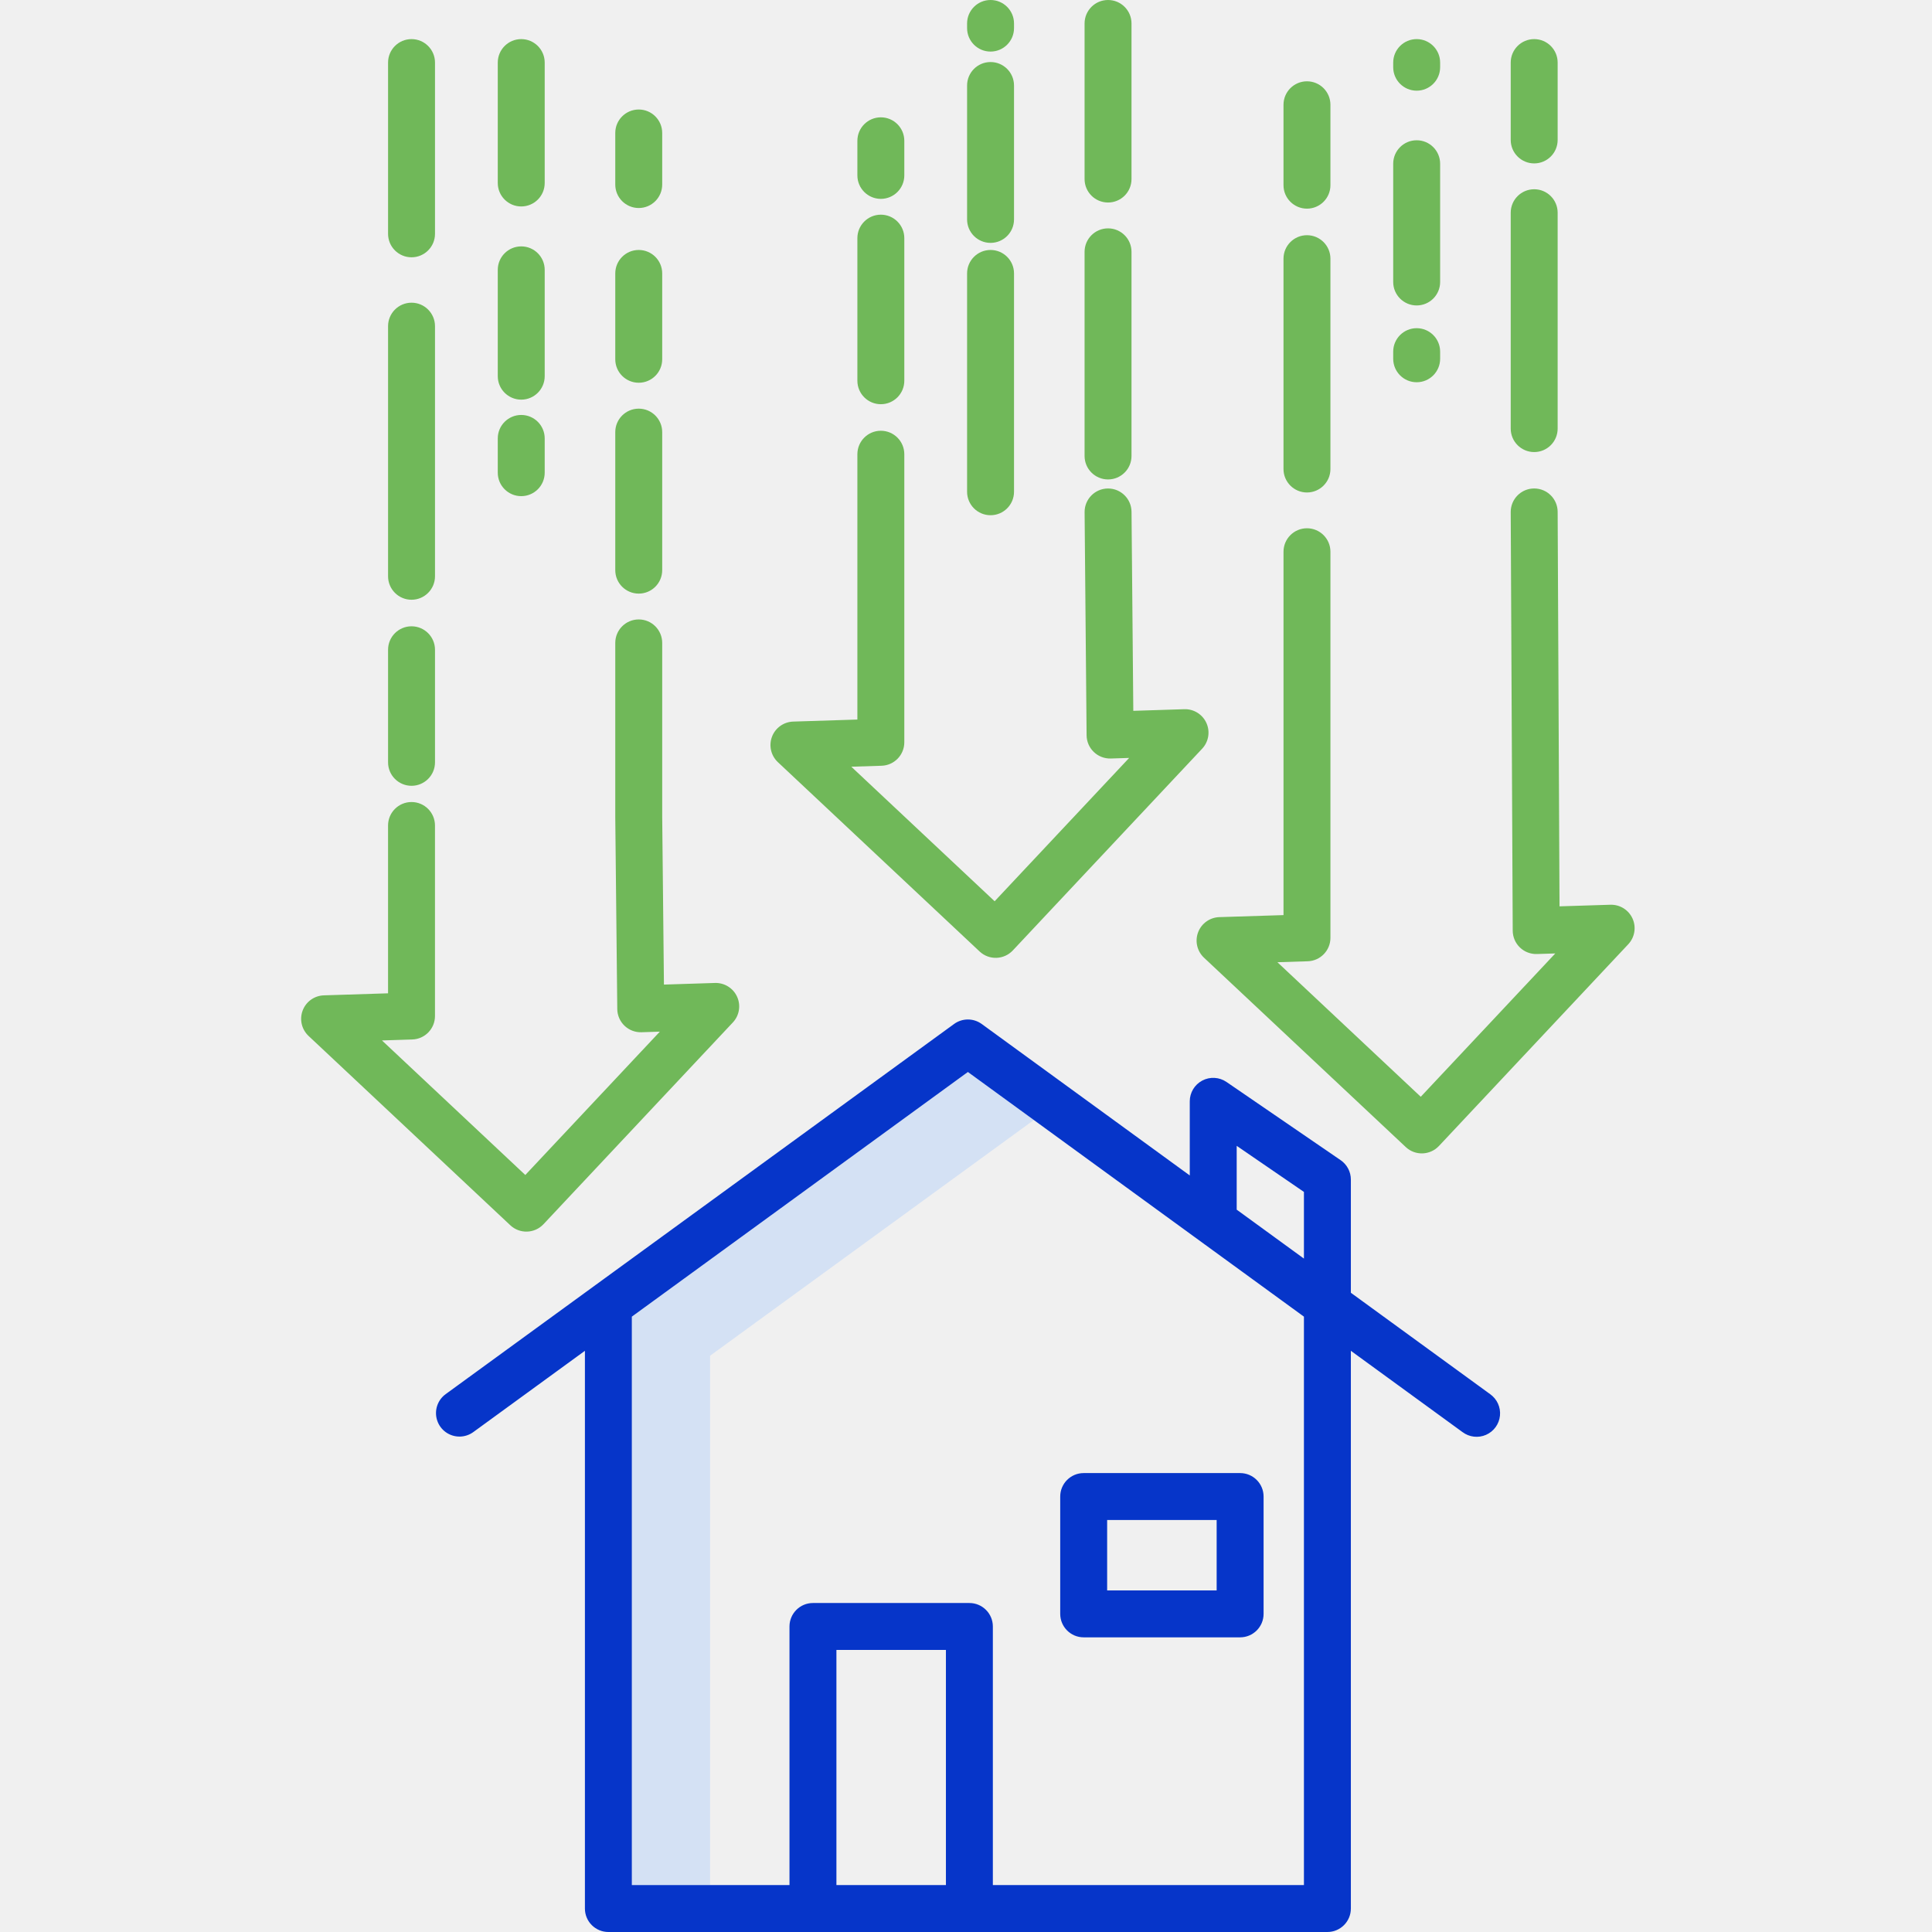
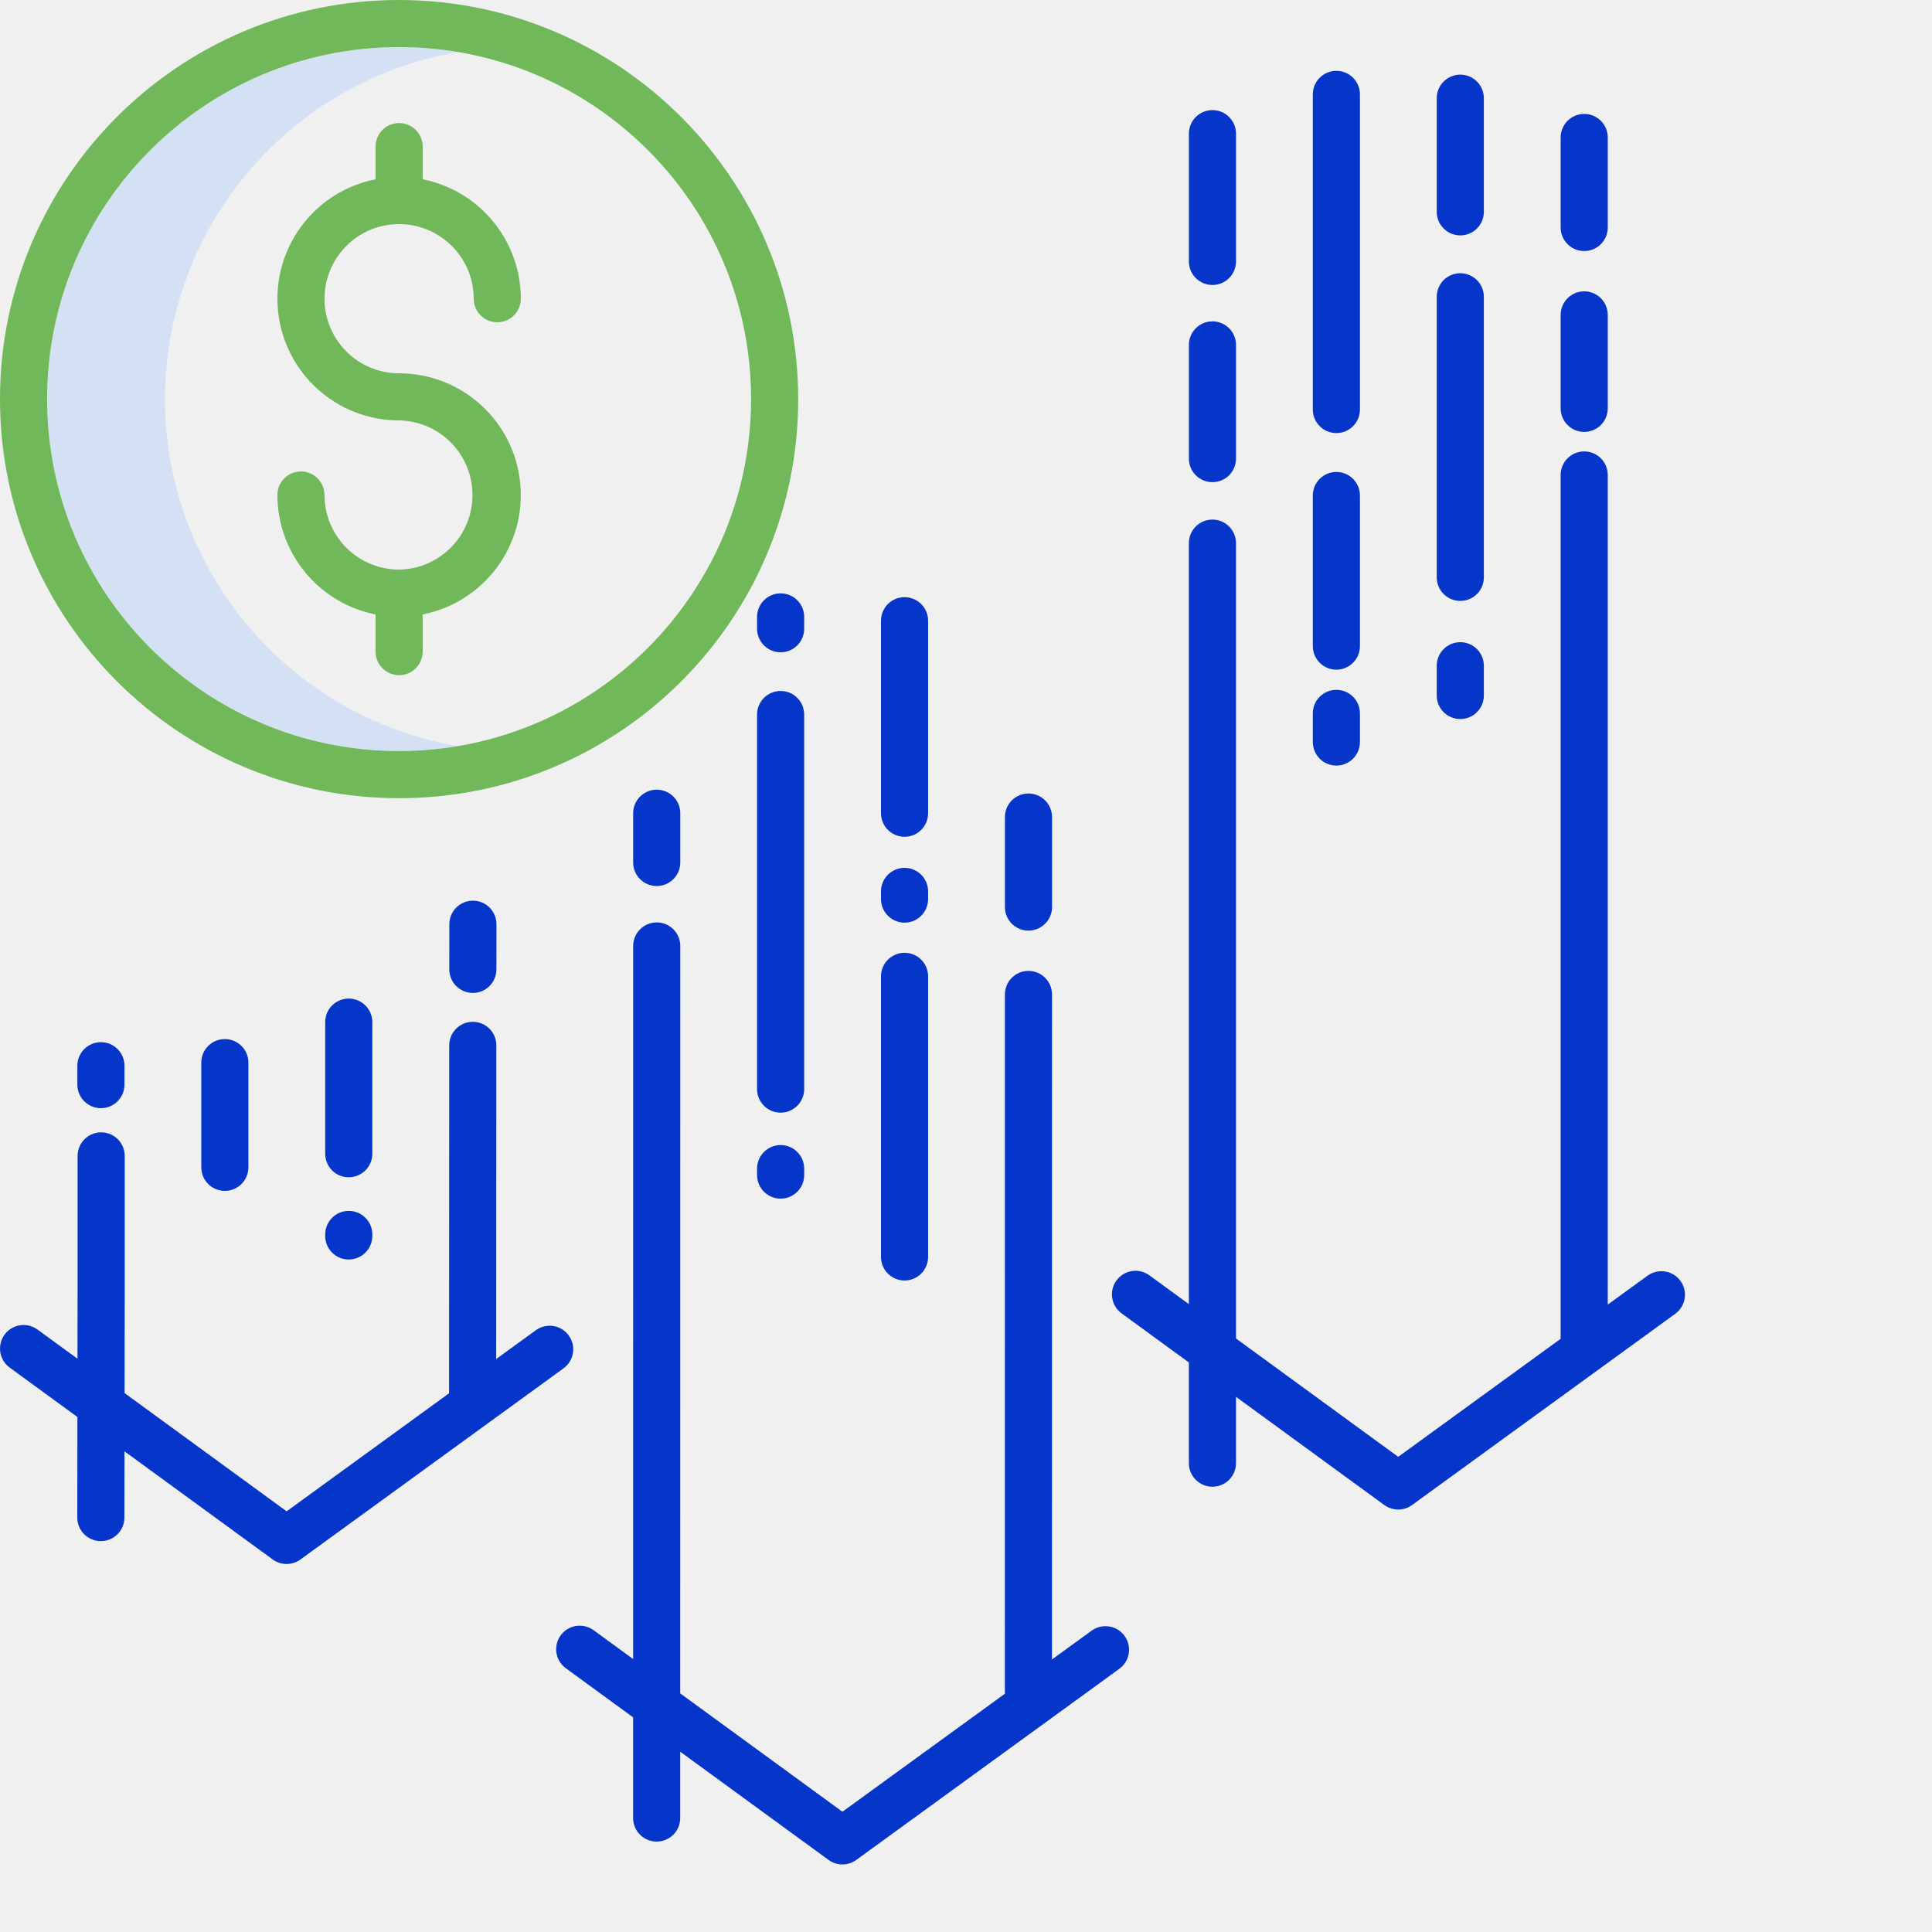
<svg xmlns="http://www.w3.org/2000/svg" width="240" height="240" viewBox="0 0 240 240" fill="none">
-   <g clip-path="url(#clip0_629_16178)">
-     <path d="M88.207 168.416L128.43 139.132L120.236 133.167L78.49 163.558V234.17H88.207V168.416Z" fill="#D4E1F4" />
-     <path d="M57.079 178.458C57.694 178.458 58.296 178.262 58.793 177.9L72.66 167.802V237.085C72.66 238.695 73.966 240 75.575 240H164.894C166.503 240 167.809 238.695 167.809 237.085V167.802L181.678 177.9C182.518 178.532 183.634 178.662 184.6 178.241C185.564 177.818 186.227 176.909 186.331 175.861C186.437 174.814 185.969 173.791 185.109 173.186L167.809 160.592V146.528C167.809 145.565 167.334 144.666 166.541 144.121L152.359 134.405C151.465 133.793 150.309 133.727 149.351 134.232C148.394 134.737 147.797 135.729 147.797 136.811V146.019L121.949 127.202C120.928 126.459 119.541 126.459 118.518 127.202L55.36 173.186C54.339 173.928 53.914 175.245 54.305 176.444C54.696 177.645 55.815 178.458 57.079 178.456V178.458ZM117.506 234.17H103.903V204.962H117.506V234.17ZM153.627 142.341L161.979 148.065V156.347L153.627 150.268V142.341ZM120.235 133.167L161.979 163.558V234.17H123.336V202.047C123.336 200.438 122.031 199.132 120.421 199.132H100.988C99.377 199.132 98.073 200.438 98.073 202.047V234.17H78.49V163.558L120.235 133.167Z" fill="#0635C9" />
-     <path d="M134.619 203.396H154.052C155.663 203.396 156.967 202.09 156.967 200.481V185.906C156.967 184.295 155.663 182.991 154.052 182.991H134.619C133.009 182.991 131.704 184.295 131.704 185.906V200.481C131.704 202.09 133.009 203.396 134.619 203.396ZM137.534 188.821H151.137V197.566H137.534V188.821Z" fill="#0635C9" />
-     <path d="M123.05 6.407C124.659 6.407 125.965 5.101 125.965 3.492V2.915C125.965 1.306 124.659 0 123.05 0C121.44 0 120.135 1.306 120.135 2.915V3.492C120.135 5.101 121.44 6.407 123.05 6.407Z" fill="#70B859" />
-     <path d="M123.05 30.171C124.659 30.171 125.965 28.865 125.965 27.256V10.622C125.965 9.011 124.659 7.707 123.05 7.707C121.44 7.707 120.135 9.011 120.135 10.622V27.256C120.135 28.865 121.44 30.171 123.05 30.171Z" fill="#70B859" />
-     <path d="M123.05 64.003C124.659 64.003 125.965 62.697 125.965 61.088V33.967C125.965 32.357 124.659 31.052 123.05 31.052C121.44 31.052 120.135 32.357 120.135 33.967V61.088C120.135 62.697 121.44 64.003 123.05 64.003Z" fill="#70B859" />
-     <path d="M137.645 25.157C139.257 25.157 140.56 23.853 140.56 22.242V2.915C140.56 1.306 139.257 0 137.645 0C136.036 0 134.73 1.306 134.73 2.915V22.242C134.73 23.853 136.036 25.157 137.645 25.157Z" fill="#70B859" />
-     <path d="M137.645 59.558C139.257 59.558 140.56 58.252 140.56 56.643V31.283C140.56 29.672 139.257 28.368 137.645 28.368C136.036 28.368 134.73 29.672 134.73 31.283V56.643C134.73 58.252 136.036 59.558 137.645 59.558Z" fill="#70B859" />
-     <path d="M109.422 50.212C111.031 50.212 112.337 48.906 112.337 47.297V29.583C112.337 27.974 111.031 26.668 109.422 26.668C107.813 26.668 106.507 27.974 106.507 29.583V47.297C106.507 48.906 107.813 50.212 109.422 50.212Z" fill="#70B859" />
-     <path d="M109.422 24.704C111.031 24.704 112.337 23.398 112.337 21.789V17.49C112.337 15.881 111.031 14.575 109.422 14.575C107.813 14.575 106.507 15.881 106.507 17.49V21.789C106.507 23.398 107.813 24.704 109.422 24.704Z" fill="#70B859" />
-     <path d="M121.693 118.199C122.866 119.3 124.71 119.241 125.813 118.068L149.336 93.006C150.142 92.147 150.351 90.886 149.865 89.812C149.38 88.738 148.296 88.062 147.117 88.1L140.783 88.302L140.562 63.572C140.549 61.972 139.247 60.683 137.647 60.683H137.621C136.012 60.697 134.719 62.014 134.733 63.625L134.981 91.336C134.987 92.122 135.309 92.87 135.877 93.414C136.442 93.957 137.203 94.249 137.987 94.225L140.268 94.153L123.557 111.957L105.752 95.244L109.513 95.124C111.086 95.075 112.337 93.784 112.337 92.209V56.425C112.337 54.815 111.031 53.51 109.422 53.51C107.811 53.51 106.507 54.815 106.507 56.425V89.385L98.532 89.638C97.354 89.676 96.314 90.42 95.898 91.522C95.481 92.625 95.771 93.87 96.631 94.678L121.693 118.199Z" fill="#70B859" />
-     <path d="M64.75 25.647C66.359 25.647 67.665 24.343 67.665 22.732V7.773C67.665 6.164 66.359 4.858 64.75 4.858C63.141 4.858 61.835 6.164 61.835 7.773V22.732C61.835 24.343 63.141 25.647 64.75 25.647Z" fill="#70B859" />
-     <path d="M64.75 49.646C66.359 49.646 67.665 48.34 67.665 46.731V33.522C67.665 31.913 66.359 30.607 64.75 30.607C63.141 30.607 61.835 31.913 61.835 33.522V46.731C61.835 48.34 63.141 49.646 64.75 49.646Z" fill="#70B859" />
-     <path d="M64.75 61.633C66.359 61.633 67.665 60.328 67.665 58.719V54.462C67.665 52.851 66.359 51.547 64.75 51.547C63.141 51.547 61.835 52.851 61.835 54.462V58.717C61.833 60.328 63.139 61.633 64.75 61.633Z" fill="#70B859" />
-     <path d="M79.346 25.84C80.957 25.84 82.261 24.535 82.261 22.925V16.518C82.261 14.909 80.957 13.604 79.346 13.604C77.736 13.604 76.431 14.909 76.431 16.518V22.925C76.431 24.535 77.736 25.84 79.346 25.84Z" fill="#70B859" />
-     <path d="M79.346 47.545C80.957 47.545 82.261 46.24 82.261 44.63V33.967C82.261 32.357 80.957 31.052 79.346 31.052C77.736 31.052 76.431 32.357 76.431 33.967V44.63C76.431 46.24 77.736 47.545 79.346 47.545Z" fill="#70B859" />
-     <path d="M79.346 73.74C80.957 73.74 82.261 72.436 82.261 70.825V53.679C82.261 52.069 80.957 50.764 79.346 50.764C77.736 50.764 76.431 52.069 76.431 53.679V70.825C76.431 72.436 77.736 73.74 79.346 73.74Z" fill="#70B859" />
-     <path d="M51.122 74.503C52.731 74.503 54.037 73.197 54.037 71.588V40.517C54.037 38.908 52.731 37.602 51.122 37.602C49.513 37.602 48.207 38.908 48.207 40.517V71.588C48.207 73.197 49.513 74.503 51.122 74.503Z" fill="#70B859" />
-     <path d="M51.122 31.962C52.731 31.962 54.037 30.659 54.037 29.047V7.773C54.037 6.164 52.731 4.858 51.122 4.858C49.513 4.858 48.207 6.164 48.207 7.773V29.047C48.207 30.659 49.513 31.962 51.122 31.962Z" fill="#70B859" />
-     <path d="M51.122 97.615C52.731 97.615 54.037 96.31 54.037 94.701V80.716C54.037 79.106 52.731 77.801 51.122 77.801C49.513 77.801 48.207 79.106 48.207 80.716V94.701C48.207 96.31 49.513 97.615 51.122 97.615Z" fill="#70B859" />
-     <path d="M91.566 123.82C91.08 122.746 89.994 122.071 88.816 122.107L82.477 122.308L82.261 101.489V79.864C82.261 78.255 80.957 76.949 79.346 76.949C77.737 76.949 76.431 78.255 76.431 79.864V101.52L76.68 125.344C76.687 126.128 77.01 126.876 77.577 127.419C78.143 127.961 78.902 128.254 79.686 128.229L81.967 128.155L65.255 145.96L47.45 129.248L51.211 129.128C52.786 129.079 54.035 127.789 54.035 126.214V102.546C54.035 100.937 52.73 99.631 51.12 99.631C49.511 99.631 48.205 100.937 48.205 102.546V123.393L40.231 123.646C39.052 123.684 38.012 124.428 37.597 125.53C37.181 126.633 37.47 127.878 38.329 128.686L63.393 152.207C64.566 153.308 66.411 153.249 67.513 152.076L91.036 127.014C91.843 126.155 92.052 124.895 91.566 123.82Z" fill="#70B859" />
-     <path d="M175.984 11.265C177.594 11.265 178.899 9.96 178.899 8.35V7.773C178.899 6.164 177.594 4.858 175.984 4.858C174.375 4.858 173.069 6.164 173.069 7.773V8.35C173.069 9.96 174.375 11.265 175.984 11.265Z" fill="#70B859" />
-     <path d="M175.984 37.944C177.594 37.944 178.899 36.639 178.899 35.029V20.339C178.899 18.728 177.594 17.424 175.984 17.424C174.375 17.424 173.069 18.728 173.069 20.339V35.029C173.069 36.639 174.375 37.944 175.984 37.944Z" fill="#70B859" />
-     <path d="M175.984 47.484C177.594 47.484 178.899 46.178 178.899 44.569V43.683C178.899 42.073 177.594 40.768 175.984 40.768C174.375 40.768 173.069 42.073 173.069 43.683V44.569C173.069 46.178 174.375 47.484 175.984 47.484Z" fill="#70B859" />
-     <path d="M190.582 20.299C192.193 20.299 193.497 18.995 193.497 17.384V7.773C193.497 6.164 192.193 4.858 190.582 4.858C188.973 4.858 187.667 6.164 187.667 7.773V17.384C187.667 18.995 188.973 20.299 190.582 20.299Z" fill="#70B859" />
-     <path d="M190.582 56.157C192.193 56.157 193.497 54.852 193.497 53.242V26.425C193.497 24.814 192.193 23.51 190.582 23.51C188.973 23.51 187.667 24.814 187.667 26.425V53.242C187.667 54.852 188.973 56.157 190.582 56.157Z" fill="#70B859" />
-     <path d="M162.356 25.919C163.966 25.919 165.271 24.614 165.271 23.005V13.015C165.271 11.405 163.966 10.1 162.356 10.1C160.747 10.1 159.441 11.405 159.441 13.015V23.005C159.441 24.614 160.747 25.919 162.356 25.919Z" fill="#70B859" />
-     <path d="M162.356 61.178C163.966 61.178 165.271 59.873 165.271 58.263V32.133C165.271 30.523 163.966 29.218 162.356 29.218C160.747 29.218 159.441 30.523 159.441 32.133V58.263C159.441 59.873 160.747 61.178 162.356 61.178Z" fill="#70B859" />
-     <path d="M200.052 112.39L193.729 112.589L193.497 63.581C193.491 61.976 192.188 60.68 190.582 60.68H190.569C188.96 60.687 187.66 61.999 187.667 63.608L187.916 115.613C187.92 116.4 188.24 117.152 188.808 117.698C189.373 118.243 190.136 118.537 190.922 118.512L193.203 118.44L176.491 136.245L158.686 119.532L162.448 119.412C164.023 119.363 165.272 118.072 165.272 116.497V68.538C165.272 66.929 163.966 65.623 162.357 65.623C160.747 65.623 159.442 66.929 159.442 68.538V113.677L151.467 113.929C150.289 113.967 149.249 114.711 148.833 115.814C148.417 116.916 148.706 118.161 149.566 118.97L174.628 142.491C175.8 143.592 177.645 143.533 178.748 142.36L202.269 117.298C203.075 116.438 203.284 115.178 202.798 114.104C202.312 113.03 201.229 112.354 200.05 112.392L200.052 112.39Z" fill="#70B859" />
-   </g>
-   <defs>
-     <clipPath id="clip0_629_16178">
-       <rect width="240" height="240" fill="white" />
-     </clipPath>
-   </defs>
+   <path d="M204.648 158.483L199.721 162.062L199.721 59.004C199.721 57.386 198.412 56.078 196.794 56.078C195.178 56.078 193.867 57.386 193.867 59.004L193.867 166.312L173.692 180.972L153.539 166.272L153.539 67.471C153.539 65.856 152.23 64.545 150.613 64.545C148.997 64.545 147.686 65.856 147.686 67.471L147.686 162.005L142.78 158.424C141.473 157.472 139.644 157.759 138.691 159.065C137.738 160.37 138.024 162.201 139.329 163.153L147.686 169.251L147.686 181.757C147.686 183.373 148.997 184.684 150.613 184.684C152.23 184.684 153.539 183.373 153.539 181.757L153.539 173.518L171.962 186.959C172.989 187.707 174.38 187.709 175.407 186.963L208.087 163.218C208.944 162.609 209.405 161.585 209.299 160.539C209.192 159.493 208.533 158.584 207.571 158.16C206.608 157.735 205.494 157.859 204.648 158.483Z" fill="#0635C9" />
+   <path d="M135.604 202.569L130.677 206.147L130.685 123.536C130.685 121.92 129.374 120.609 127.758 120.609C126.142 120.609 124.832 121.92 124.832 123.536L124.828 210.402L104.65 225.06L84.499 210.36L84.507 117.511C84.507 115.896 83.196 114.585 81.581 114.585C79.963 114.585 78.654 115.896 78.654 117.511L78.648 206.09L73.74 202.51C72.435 201.557 70.604 201.843 69.651 203.148C68.698 204.454 68.984 206.285 70.29 207.237L78.646 213.334L78.646 225.841C78.646 227.459 79.957 228.767 81.573 228.767C83.191 228.767 84.499 227.459 84.499 225.841L84.499 217.604L102.924 231.044C103.949 231.793 105.34 231.793 106.369 231.048L139.049 207.304C140.356 206.353 140.646 204.524 139.695 203.215C138.746 201.908 136.915 201.618 135.608 202.569L135.604 202.569Z" fill="#0635C9" />
+   <path d="M58.735 123.344L58.739 123.344C60.355 123.344 61.664 122.037 61.666 120.421L61.673 114.817C61.675 113.2 60.368 111.887 58.751 111.885L58.747 111.885C57.131 111.885 55.822 113.194 55.82 114.808L55.812 120.413C55.811 122.031 57.12 123.342 58.735 123.344Z" fill="#0635C9" />
+   <path d="M70.649 165.895C69.699 164.588 67.87 164.298 66.561 165.247L61.639 168.823L61.658 129.859C61.658 128.242 60.349 126.933 58.731 126.933C57.116 126.933 55.805 128.242 55.805 129.859L55.784 173.08L35.606 187.741L15.475 173.055L15.492 159.645L15.492 143.591C15.492 141.975 14.181 140.665 12.565 140.665C10.95 140.665 9.639 141.975 9.639 143.591L9.639 159.64L9.627 168.787L4.696 165.19C3.852 164.55 2.73 164.416 1.758 164.837C0.788 165.26 0.122 166.173 0.015 167.227C-0.092 168.28 0.379 169.307 1.244 169.917L9.616 176.024L9.601 188.515C9.599 190.133 10.908 191.444 12.523 191.445L12.527 191.445C14.143 191.445 15.452 190.138 15.454 188.523L15.465 180.29L33.878 193.722C34.903 194.471 36.294 194.471 37.323 193.724L70 169.982C71.307 169.033 71.598 167.202 70.649 165.895Z" fill="#0635C9" />
+   <path d="M181.403 29.241C183.019 29.241 184.33 27.93 184.33 26.315L184.33 12.2C184.33 10.582 183.019 9.273 181.403 9.273C179.787 9.273 178.476 10.582 178.476 12.2L178.476 26.315C178.476 27.93 179.787 29.241 181.403 29.241Z" fill="#0635C9" />
+   <path d="M178.476 71.722C178.476 73.34 179.787 74.648 181.403 74.648C183.019 74.648 184.33 73.34 184.33 71.722L184.33 36.868C184.33 35.252 183.019 33.941 181.403 33.941C179.787 33.941 178.476 35.252 178.476 36.868L178.476 71.722Z" fill="#0635C9" />
+   <path d="M178.476 86.396C178.476 88.011 179.787 89.322 181.403 89.322C183.019 89.322 184.33 88.011 184.33 86.396L184.33 82.699C184.33 81.082 183.019 79.773 181.403 79.773C179.787 79.773 178.476 81.082 178.476 82.699L178.476 86.396Z" fill="#0635C9" />
+   <path d="M196.796 31.185C198.414 31.185 199.723 29.876 199.723 28.258L199.723 17.078C199.723 15.46 198.414 14.151 196.796 14.151C195.18 14.151 193.869 15.46 193.869 17.078L193.869 28.258C193.869 29.876 195.18 31.185 196.796 31.185Z" fill="#0635C9" />
+   <path d="M193.869 50.728C193.869 52.345 195.18 53.654 196.796 53.654C198.414 53.654 199.723 52.345 199.723 50.728L199.723 39.118C199.723 37.503 198.414 36.192 196.796 36.192C195.18 36.192 193.869 37.503 193.869 39.118L193.869 50.728Z" fill="#0635C9" />
+   <path d="M150.614 35.401C152.232 35.401 153.541 34.092 153.541 32.475L153.541 16.603C153.541 14.988 152.232 13.677 150.614 13.677C148.999 13.677 147.688 14.988 147.688 16.603L147.688 32.475C147.688 34.092 148.999 35.401 150.614 35.401Z" fill="#0635C9" />
+   <path d="M147.688 56.969C147.688 58.587 148.999 59.895 150.614 59.895C152.232 59.895 153.541 58.587 153.541 56.969L153.541 42.847C153.541 41.231 152.232 39.92 150.614 39.92C148.999 39.92 147.688 41.231 147.688 42.847L147.688 56.969Z" fill="#0635C9" />
+   <path d="M163.083 80.262C163.083 81.878 164.392 83.189 166.009 83.189C167.625 83.189 168.936 81.878 168.936 80.262L168.936 61.553C168.936 59.938 167.625 58.627 166.009 58.627C164.392 58.627 163.083 59.938 163.083 61.553L163.083 80.262Z" fill="#0635C9" />
+   <path d="M166.009 53.799C167.625 53.799 168.936 52.488 168.936 50.872L168.936 11.725C168.936 10.11 167.625 8.799 166.009 8.799C164.392 8.799 163.083 10.11 163.083 11.725L163.083 50.872C163.083 52.488 164.392 53.799 166.009 53.799Z" fill="#0635C9" />
+   <path d="M163.083 92.176C163.083 93.794 164.392 95.103 166.009 95.103C167.625 95.103 168.936 93.794 168.936 92.176L168.936 88.621C168.936 87.005 167.625 85.694 166.009 85.694C164.392 85.694 163.083 87.005 163.083 88.621L163.083 92.176Z" fill="#0635C9" />
+   <path d="M112.367 103.949C113.983 103.949 115.293 102.638 115.293 101.023L115.293 77.109C115.293 75.491 113.983 74.182 112.367 74.182C110.749 74.182 109.44 75.491 109.44 77.109L109.44 101.023C109.44 102.638 110.749 103.949 112.367 103.949V103.949Z" fill="#0635C9" />
+   <path d="M109.44 111.687C109.44 113.304 110.749 114.613 112.367 114.613C113.983 114.613 115.293 113.304 115.293 111.687L115.293 110.734C115.293 109.116 113.983 107.807 112.367 107.807C110.749 107.807 109.44 109.116 109.44 110.734L109.44 111.687Z" fill="#0635C9" />
+   <path d="M109.44 156.142C109.44 157.757 110.749 159.068 112.367 159.068C113.983 159.068 115.293 157.757 115.293 156.142L115.293 121.286C115.293 119.67 113.983 118.359 112.367 118.359C110.749 118.359 109.44 119.67 109.44 121.286L109.44 156.142Z" fill="#0635C9" />
+   <path d="M130.687 112.678L130.687 101.497C130.687 99.88 129.376 98.571 127.76 98.571C126.144 98.571 124.833 99.88 124.833 101.497L124.833 112.678C124.833 114.294 126.144 115.604 127.76 115.604C129.376 115.604 130.687 114.294 130.687 112.678Z" fill="#0635C9" />
+   <path d="M84.507 107.141L84.507 101.025C84.507 99.409 83.196 98.098 81.58 98.098C79.963 98.098 78.654 99.409 78.654 101.025L78.654 107.141C78.654 108.758 79.963 110.067 81.58 110.067C83.196 110.067 84.507 108.758 84.507 107.141Z" fill="#0635C9" />
+   <path d="M94.045 145.973C94.045 147.589 95.356 148.899 96.972 148.899C98.59 148.899 99.898 147.589 99.898 145.973L99.898 145.171C99.898 143.555 98.59 142.244 96.972 142.244C95.356 142.244 94.045 143.555 94.045 145.171L94.045 145.973Z" fill="#0635C9" />
+   <path d="M94.045 135.292C94.045 136.908 95.356 138.219 96.972 138.219C98.59 138.219 99.898 136.908 99.898 135.292L99.898 88.762C99.898 87.146 98.59 85.835 96.972 85.835C95.356 85.835 94.045 87.146 94.045 88.762L94.045 135.292Z" fill="#0635C9" />
+   <path d="M96.972 81.03C98.59 81.03 99.898 79.719 99.898 78.104L99.898 76.635C99.898 75.019 98.59 73.708 96.972 73.708C95.356 73.708 94.045 75.019 94.045 76.635L94.045 78.104C94.045 79.719 95.356 81.03 96.972 81.03Z" fill="#0635C9" />
+   <path d="M43.323 146.244C44.939 146.244 46.25 144.935 46.25 143.318L46.25 126.972C46.25 125.356 44.939 124.045 43.323 124.045C41.708 124.045 40.397 125.356 40.397 126.972L40.397 143.318C40.397 144.935 41.708 146.244 43.323 146.244Z" fill="#0635C9" />
+   <path d="M40.397 153.533C40.397 155.151 41.708 156.46 43.323 156.46C44.939 156.46 46.25 155.151 46.25 153.533L46.25 153.347C46.25 151.731 44.939 150.42 43.323 150.42C41.708 150.42 40.397 151.731 40.397 153.347L40.397 153.533Z" fill="#0635C9" />
+   <path d="M12.535 137.662C14.152 137.662 15.461 136.351 15.461 134.736L15.461 132.39C15.461 130.774 14.152 129.463 12.535 129.463C10.919 129.463 9.608 130.774 9.608 132.39L9.608 134.736C9.608 136.351 10.919 137.662 12.535 137.662Z" fill="#0635C9" />
+   <path d="M30.856 145.009L30.856 132.005C30.856 130.387 29.546 129.078 27.93 129.078C26.312 129.078 25.003 130.387 25.003 132.005L25.003 145.009C25.003 146.627 26.312 147.936 27.93 147.936C29.546 147.936 30.856 146.627 30.856 145.009Z" fill="#0635C9" />
+   <path d="M20.488 49.577C20.515 28.262 35.885 10.062 56.895 6.469C39.755 3.561 22.521 11.084 13 25.629C3.479 40.174 3.479 58.98 13 73.525C22.521 88.071 39.755 95.593 56.895 92.685C35.885 89.092 20.515 70.892 20.488 49.577V49.577Z" fill="#D4E1F4" />
+   <path d="M49.579 0C22.197 0 0.002 22.195 0 49.577C0 76.958 22.197 99.154 49.579 99.154C76.96 99.154 99.156 76.958 99.156 49.577C99.125 22.209 76.947 0.03 49.579 0V0ZM49.579 93.3C25.43 93.3 5.855 73.725 5.853 49.577C5.853 25.429 25.43 5.851 49.579 5.851C73.727 5.851 93.302 25.429 93.302 49.577C93.276 73.714 73.716 93.274 49.579 93.3V93.3Z" fill="#70B859" />
+   <path d="M49.579 27.838C54.695 27.846 58.841 31.99 58.846 37.106C58.846 38.724 60.157 40.033 61.773 40.033C63.389 40.033 64.7 38.724 64.7 37.106C64.69 29.889 59.586 23.679 52.505 22.273V18.213C52.505 16.595 51.194 15.286 49.579 15.286C47.963 15.286 46.652 16.595 46.652 18.213V22.273C39.019 23.78 33.778 30.834 34.534 38.577C35.291 46.32 41.799 52.225 49.579 52.227C54.62 52.311 58.669 56.409 58.692 61.45C58.717 66.492 54.706 70.626 49.666 70.758C49.636 70.758 49.607 70.754 49.579 70.754C49.55 70.754 49.522 70.758 49.491 70.758C44.411 70.707 40.319 66.576 40.311 61.494C40.311 59.879 39 58.568 37.385 58.568C35.769 58.568 34.458 59.879 34.458 61.494C34.468 68.714 39.572 74.923 46.652 76.329V80.944C46.652 82.56 47.963 83.871 49.579 83.871C51.194 83.871 52.505 82.56 52.505 80.944V76.329C60.138 74.82 65.38 67.769 64.623 60.025C63.867 52.282 57.358 46.377 49.579 46.374C44.461 46.374 40.311 42.226 40.311 37.106C40.311 31.988 44.461 27.838 49.579 27.838V27.838Z" fill="#70B859" />
</svg>
